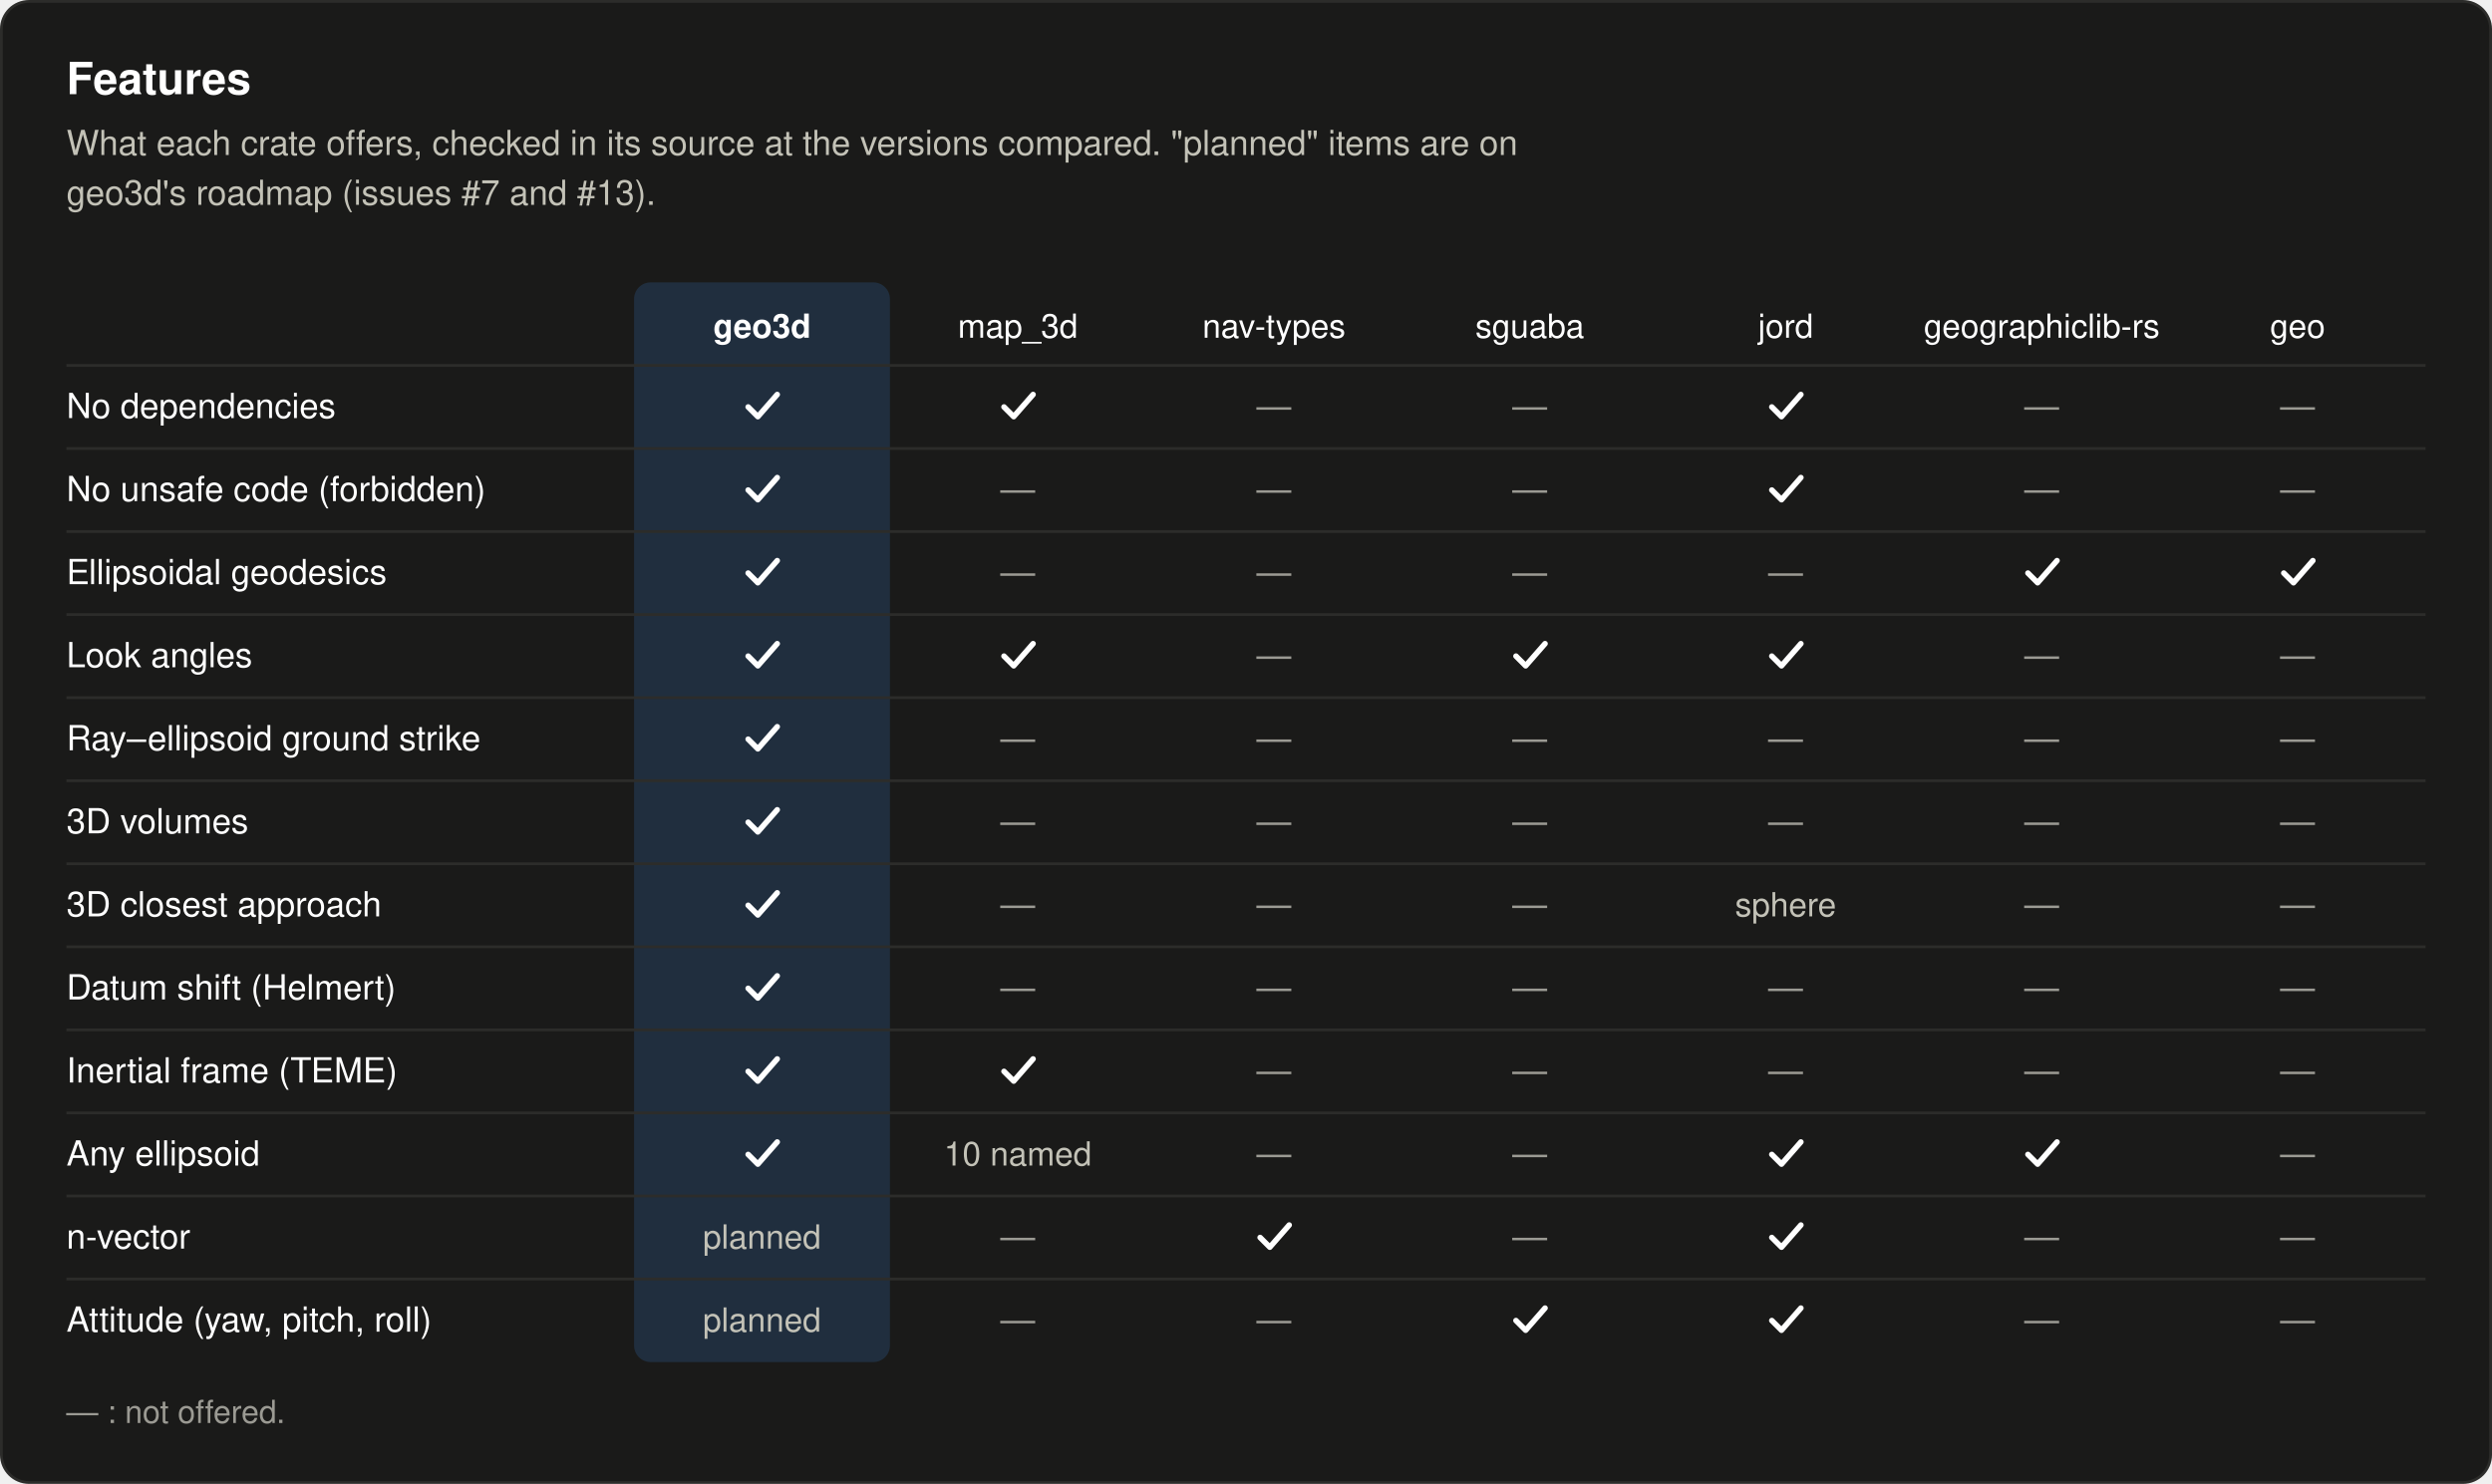
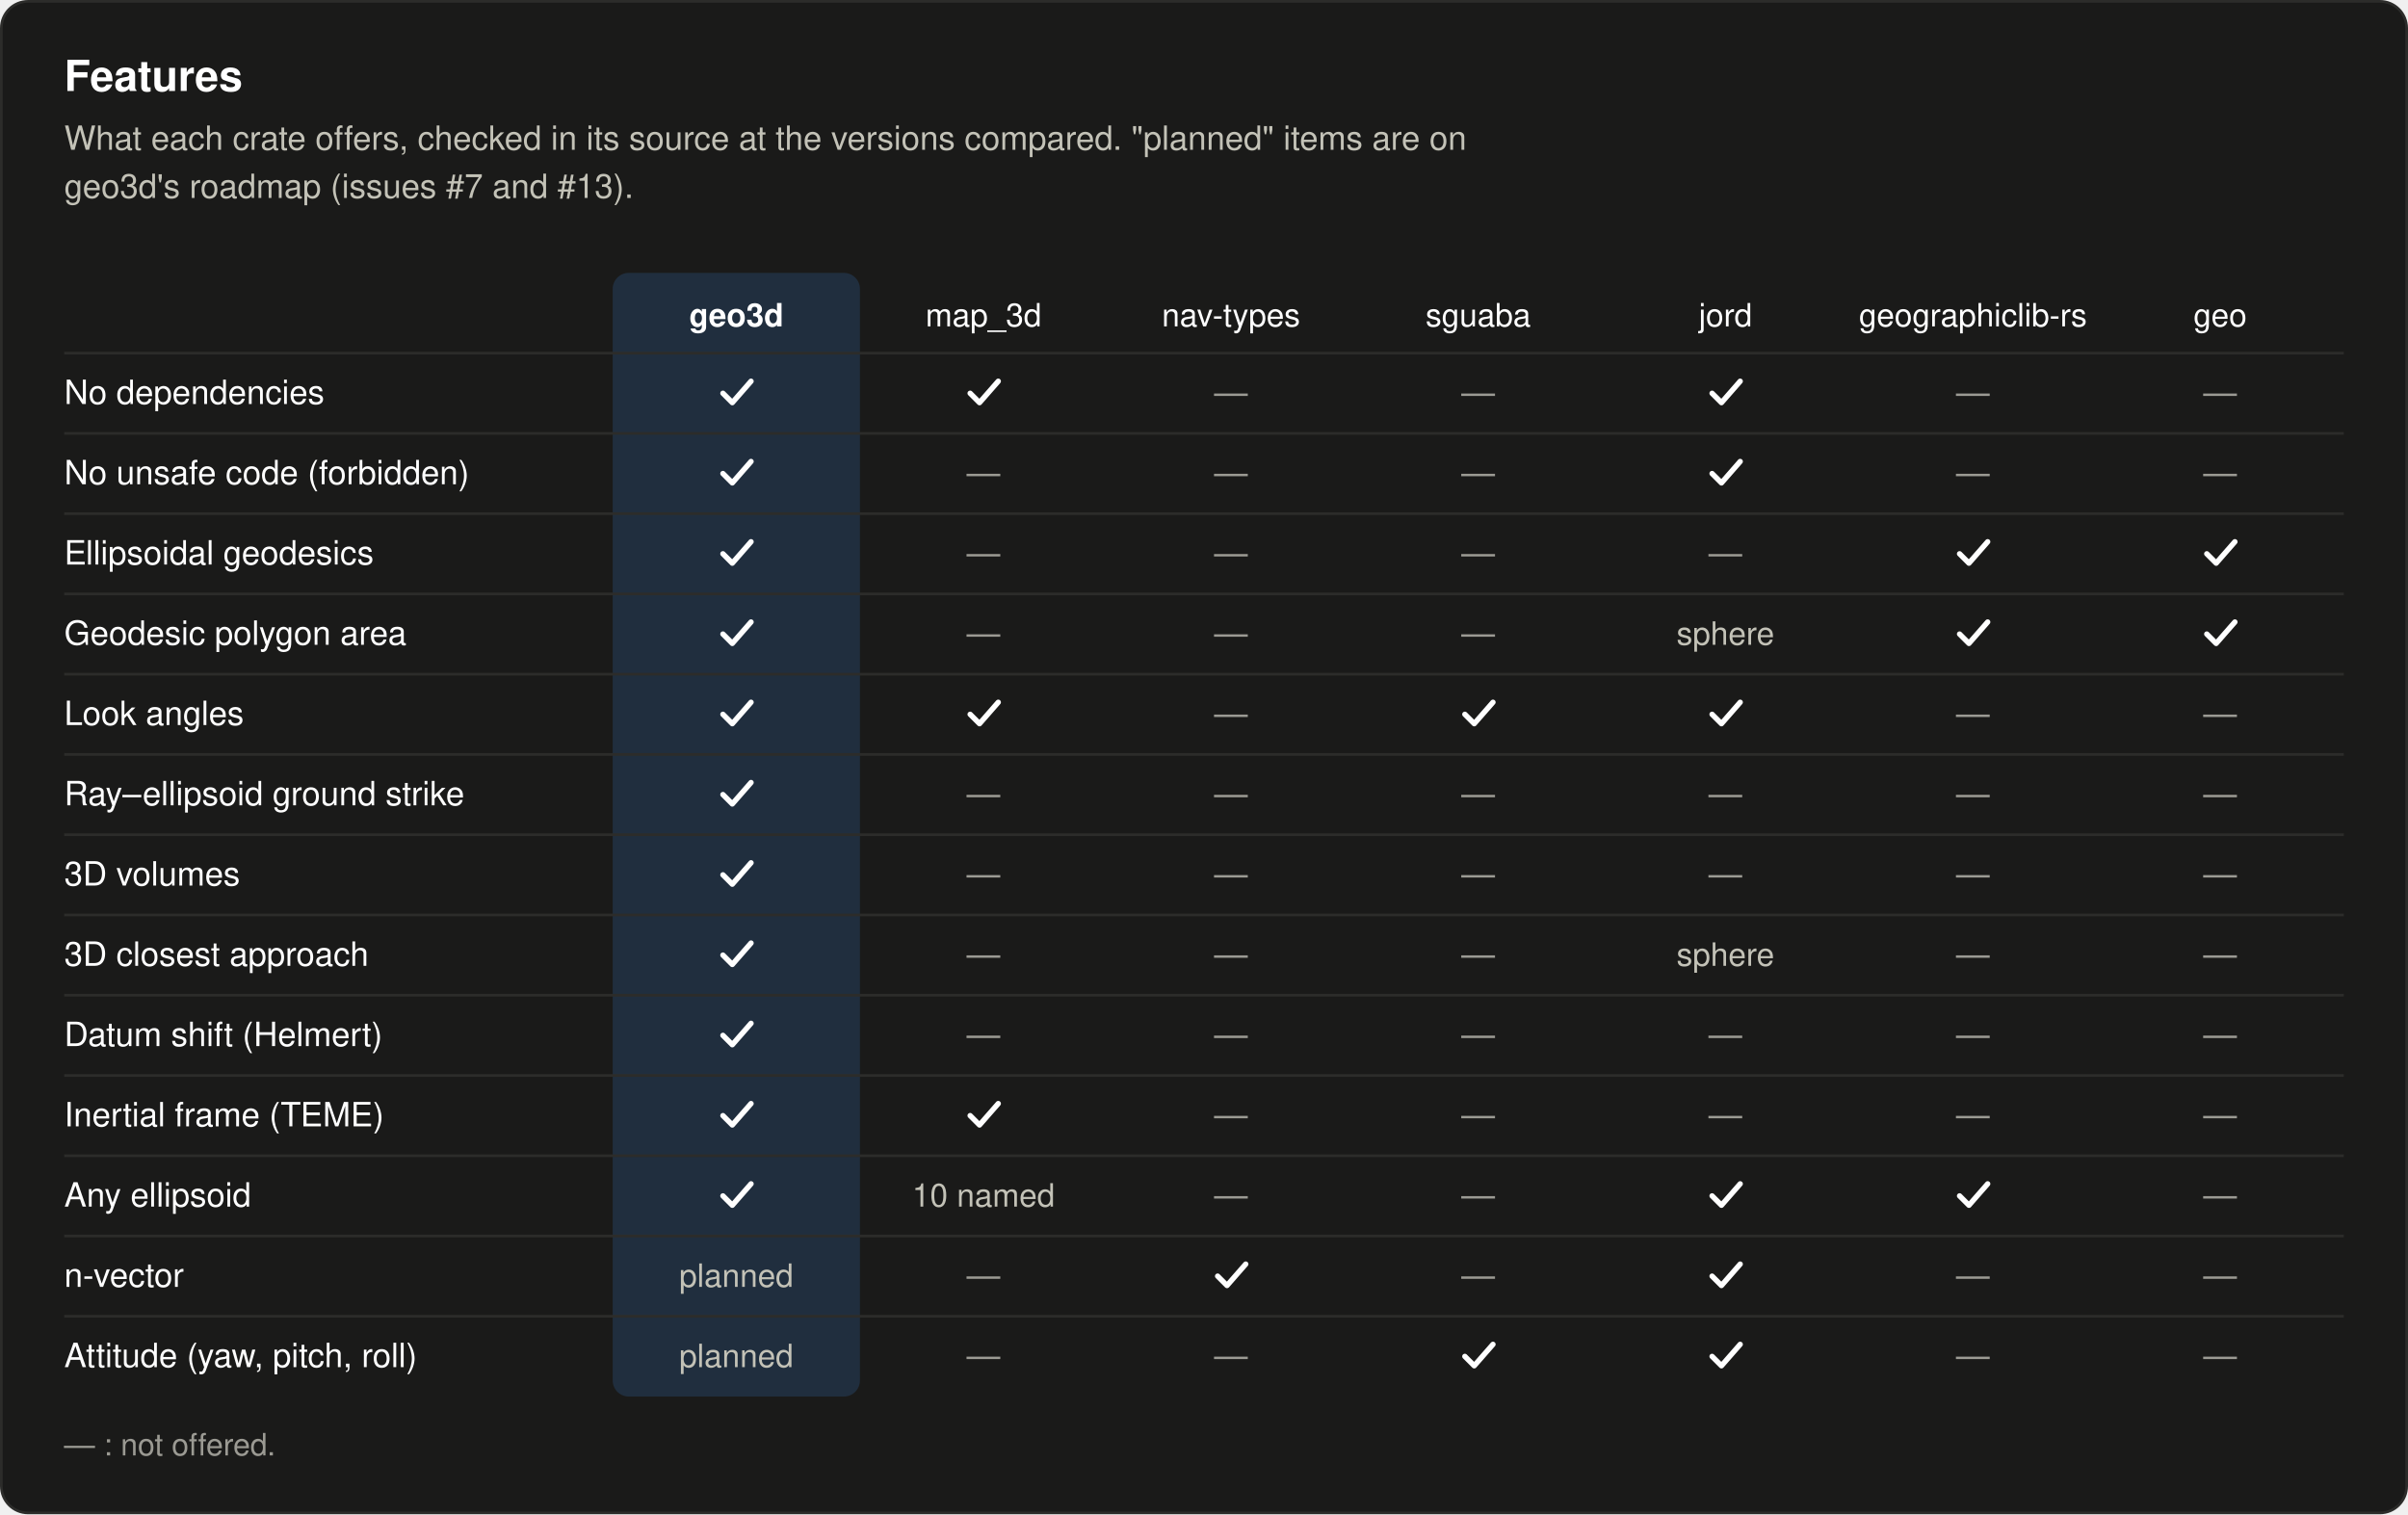
- <svg xmlns="http://www.w3.org/2000/svg" width="900" height="536" viewBox="0 0 900 536" font-family="system-ui, -apple-system, 'Segoe UI', Helvetica, Arial, sans-serif" role="img" aria-label="Feature matrix: geo3d is the only crate with ground strike, 3D volumes, closest approach and datum shifts">
-   <rect x="0.5" y="0.5" width="899" height="535" rx="10" fill="#1a1a19" stroke="#2c2c2a" />
+ <svg xmlns="http://www.w3.org/2000/svg" width="900" height="566" viewBox="0 0 900 566" font-family="system-ui, -apple-system, 'Segoe UI', Helvetica, Arial, sans-serif" role="img" aria-label="Feature matrix: geo3d is the only crate with ground strike, 3D volumes, closest approach and datum shifts">
+   <rect x="0.5" y="0.5" width="899" height="565" rx="10" fill="#1a1a19" stroke="#2c2c2a" />
  <text x="24.0" y="34.0" font-size="16" font-weight="600" fill="#ffffff" text-anchor="start">Features</text>
  <text x="24.0" y="56.0" font-size="12.5" font-weight="400" fill="#c3c2b7" text-anchor="start">What each crate offers, checked in its source at the versions compared. "planned" items are on</text>
  <text x="24.0" y="74.0" font-size="12.5" font-weight="400" fill="#c3c2b7" text-anchor="start">geo3d's roadmap (issues #7 and #13).</text>
-   <rect x="229.0" y="102.0" width="92.4" height="390.0" rx="6" fill="#202e3e" />
+   <rect x="229.0" y="102.0" width="92.4" height="420.0" rx="6" fill="#202e3e" />
  <text x="275.2" y="122.0" font-size="12" font-weight="600" fill="#ffffff" text-anchor="middle">geo3d</text>
  <text x="367.6" y="122.0" font-size="12" font-weight="500" fill="#ffffff" text-anchor="middle">map_3d</text>
  <text x="460.1" y="122.0" font-size="12" font-weight="500" fill="#ffffff" text-anchor="middle">nav-types</text>
  <text x="552.5" y="122.0" font-size="12" font-weight="500" fill="#ffffff" text-anchor="middle">sguaba</text>
  <text x="644.9" y="122.0" font-size="12" font-weight="500" fill="#ffffff" text-anchor="middle">jord</text>
  <text x="737.4" y="122.0" font-size="12" font-weight="500" fill="#ffffff" text-anchor="middle">geographiclib-rs</text>
  <text x="829.8" y="122.0" font-size="12" font-weight="500" fill="#ffffff" text-anchor="middle">geo</text>
  <line x1="24" y1="132.0" x2="876" y2="132.0" stroke="#2c2c2a" />
  <text x="24.0" y="151.0" font-size="12.5" font-weight="400" fill="#ffffff" text-anchor="start">No dependencies</text>
  <path d="M270.2,147.0 L273.7,150.5 L280.7,142.5" stroke="#ffffff" stroke-width="2" fill="none" stroke-linecap="round" stroke-linejoin="round" />
  <path d="M362.6,147.0 L366.1,150.5 L373.1,142.5" stroke="#ffffff" stroke-width="2" fill="none" stroke-linecap="round" stroke-linejoin="round" />
  <text x="460.1" y="151.0" font-size="12.5" font-weight="400" fill="#9b9a93" text-anchor="middle">—</text>
  <text x="552.5" y="151.0" font-size="12.5" font-weight="400" fill="#9b9a93" text-anchor="middle">—</text>
  <path d="M639.9,147.0 L643.4,150.5 L650.4,142.5" stroke="#ffffff" stroke-width="2" fill="none" stroke-linecap="round" stroke-linejoin="round" />
  <text x="737.4" y="151.0" font-size="12.5" font-weight="400" fill="#9b9a93" text-anchor="middle">—</text>
  <text x="829.8" y="151.0" font-size="12.5" font-weight="400" fill="#9b9a93" text-anchor="middle">—</text>
  <line x1="24" y1="162.0" x2="876" y2="162.0" stroke="#2c2c2a" />
  <text x="24.0" y="181.0" font-size="12.5" font-weight="400" fill="#ffffff" text-anchor="start">No unsafe code (forbidden)</text>
  <path d="M270.2,177.0 L273.7,180.5 L280.7,172.5" stroke="#ffffff" stroke-width="2" fill="none" stroke-linecap="round" stroke-linejoin="round" />
  <text x="367.6" y="181.0" font-size="12.5" font-weight="400" fill="#9b9a93" text-anchor="middle">—</text>
  <text x="460.1" y="181.0" font-size="12.5" font-weight="400" fill="#9b9a93" text-anchor="middle">—</text>
  <text x="552.5" y="181.0" font-size="12.5" font-weight="400" fill="#9b9a93" text-anchor="middle">—</text>
  <path d="M639.9,177.0 L643.4,180.5 L650.4,172.5" stroke="#ffffff" stroke-width="2" fill="none" stroke-linecap="round" stroke-linejoin="round" />
  <text x="737.4" y="181.0" font-size="12.5" font-weight="400" fill="#9b9a93" text-anchor="middle">—</text>
  <text x="829.8" y="181.0" font-size="12.5" font-weight="400" fill="#9b9a93" text-anchor="middle">—</text>
  <line x1="24" y1="192.0" x2="876" y2="192.0" stroke="#2c2c2a" />
  <text x="24.0" y="211.0" font-size="12.5" font-weight="400" fill="#ffffff" text-anchor="start">Ellipsoidal geodesics</text>
  <path d="M270.2,207.0 L273.7,210.5 L280.7,202.5" stroke="#ffffff" stroke-width="2" fill="none" stroke-linecap="round" stroke-linejoin="round" />
  <text x="367.6" y="211.0" font-size="12.5" font-weight="400" fill="#9b9a93" text-anchor="middle">—</text>
  <text x="460.1" y="211.0" font-size="12.5" font-weight="400" fill="#9b9a93" text-anchor="middle">—</text>
  <text x="552.5" y="211.0" font-size="12.5" font-weight="400" fill="#9b9a93" text-anchor="middle">—</text>
  <text x="644.9" y="211.0" font-size="12.5" font-weight="400" fill="#9b9a93" text-anchor="middle">—</text>
  <path d="M732.4,207.0 L735.9,210.5 L742.9,202.5" stroke="#ffffff" stroke-width="2" fill="none" stroke-linecap="round" stroke-linejoin="round" />
  <path d="M824.8,207.0 L828.3,210.5 L835.3,202.5" stroke="#ffffff" stroke-width="2" fill="none" stroke-linecap="round" stroke-linejoin="round" />
  <line x1="24" y1="222.0" x2="876" y2="222.0" stroke="#2c2c2a" />
-   <text x="24.0" y="241.0" font-size="12.5" font-weight="400" fill="#ffffff" text-anchor="start">Look angles</text>
+   <text x="24.0" y="241.0" font-size="12.5" font-weight="400" fill="#ffffff" text-anchor="start">Geodesic polygon area</text>
  <path d="M270.2,237.0 L273.7,240.5 L280.7,232.5" stroke="#ffffff" stroke-width="2" fill="none" stroke-linecap="round" stroke-linejoin="round" />
-   <path d="M362.6,237.0 L366.1,240.5 L373.1,232.5" stroke="#ffffff" stroke-width="2" fill="none" stroke-linecap="round" stroke-linejoin="round" />
+   <text x="367.6" y="241.0" font-size="12.5" font-weight="400" fill="#9b9a93" text-anchor="middle">—</text>
  <text x="460.1" y="241.0" font-size="12.5" font-weight="400" fill="#9b9a93" text-anchor="middle">—</text>
-   <path d="M547.5,237.0 L551.0,240.5 L558.0,232.5" stroke="#ffffff" stroke-width="2" fill="none" stroke-linecap="round" stroke-linejoin="round" />
-   <path d="M639.9,237.0 L643.4,240.5 L650.4,232.5" stroke="#ffffff" stroke-width="2" fill="none" stroke-linecap="round" stroke-linejoin="round" />
-   <text x="737.4" y="241.0" font-size="12.5" font-weight="400" fill="#9b9a93" text-anchor="middle">—</text>
-   <text x="829.8" y="241.0" font-size="12.5" font-weight="400" fill="#9b9a93" text-anchor="middle">—</text>
+   <text x="552.5" y="241.0" font-size="12.5" font-weight="400" fill="#9b9a93" text-anchor="middle">—</text>
+   <text x="644.9" y="241.0" font-size="12" font-weight="500" fill="#c3c2b7" text-anchor="middle">sphere</text>
+   <path d="M732.4,237.0 L735.9,240.5 L742.9,232.5" stroke="#ffffff" stroke-width="2" fill="none" stroke-linecap="round" stroke-linejoin="round" />
+   <path d="M824.8,237.0 L828.3,240.5 L835.3,232.5" stroke="#ffffff" stroke-width="2" fill="none" stroke-linecap="round" stroke-linejoin="round" />
  <line x1="24" y1="252.0" x2="876" y2="252.0" stroke="#2c2c2a" />
-   <text x="24.0" y="271.0" font-size="12.5" font-weight="400" fill="#ffffff" text-anchor="start">Ray–ellipsoid ground strike</text>
+   <text x="24.0" y="271.0" font-size="12.5" font-weight="400" fill="#ffffff" text-anchor="start">Look angles</text>
  <path d="M270.2,267.0 L273.7,270.5 L280.7,262.5" stroke="#ffffff" stroke-width="2" fill="none" stroke-linecap="round" stroke-linejoin="round" />
-   <text x="367.6" y="271.0" font-size="12.5" font-weight="400" fill="#9b9a93" text-anchor="middle">—</text>
+   <path d="M362.6,267.0 L366.1,270.5 L373.1,262.5" stroke="#ffffff" stroke-width="2" fill="none" stroke-linecap="round" stroke-linejoin="round" />
  <text x="460.1" y="271.0" font-size="12.5" font-weight="400" fill="#9b9a93" text-anchor="middle">—</text>
-   <text x="552.5" y="271.0" font-size="12.5" font-weight="400" fill="#9b9a93" text-anchor="middle">—</text>
-   <text x="644.9" y="271.0" font-size="12.5" font-weight="400" fill="#9b9a93" text-anchor="middle">—</text>
+   <path d="M547.5,267.0 L551.0,270.5 L558.0,262.5" stroke="#ffffff" stroke-width="2" fill="none" stroke-linecap="round" stroke-linejoin="round" />
+   <path d="M639.9,267.0 L643.4,270.5 L650.4,262.5" stroke="#ffffff" stroke-width="2" fill="none" stroke-linecap="round" stroke-linejoin="round" />
  <text x="737.4" y="271.0" font-size="12.5" font-weight="400" fill="#9b9a93" text-anchor="middle">—</text>
  <text x="829.8" y="271.0" font-size="12.5" font-weight="400" fill="#9b9a93" text-anchor="middle">—</text>
  <line x1="24" y1="282.0" x2="876" y2="282.0" stroke="#2c2c2a" />
-   <text x="24.0" y="301.0" font-size="12.5" font-weight="400" fill="#ffffff" text-anchor="start">3D volumes</text>
+   <text x="24.0" y="301.0" font-size="12.5" font-weight="400" fill="#ffffff" text-anchor="start">Ray–ellipsoid ground strike</text>
  <path d="M270.2,297.0 L273.7,300.5 L280.7,292.5" stroke="#ffffff" stroke-width="2" fill="none" stroke-linecap="round" stroke-linejoin="round" />
  <text x="367.6" y="301.0" font-size="12.5" font-weight="400" fill="#9b9a93" text-anchor="middle">—</text>
  <text x="460.1" y="301.0" font-size="12.5" font-weight="400" fill="#9b9a93" text-anchor="middle">—</text>
  <text x="552.5" y="301.0" font-size="12.5" font-weight="400" fill="#9b9a93" text-anchor="middle">—</text>
  <text x="644.9" y="301.0" font-size="12.5" font-weight="400" fill="#9b9a93" text-anchor="middle">—</text>
  <text x="737.4" y="301.0" font-size="12.5" font-weight="400" fill="#9b9a93" text-anchor="middle">—</text>
  <text x="829.8" y="301.0" font-size="12.5" font-weight="400" fill="#9b9a93" text-anchor="middle">—</text>
  <line x1="24" y1="312.0" x2="876" y2="312.0" stroke="#2c2c2a" />
-   <text x="24.0" y="331.0" font-size="12.5" font-weight="400" fill="#ffffff" text-anchor="start">3D closest approach</text>
+   <text x="24.0" y="331.0" font-size="12.5" font-weight="400" fill="#ffffff" text-anchor="start">3D volumes</text>
  <path d="M270.2,327.0 L273.7,330.5 L280.7,322.5" stroke="#ffffff" stroke-width="2" fill="none" stroke-linecap="round" stroke-linejoin="round" />
  <text x="367.6" y="331.0" font-size="12.5" font-weight="400" fill="#9b9a93" text-anchor="middle">—</text>
  <text x="460.1" y="331.0" font-size="12.5" font-weight="400" fill="#9b9a93" text-anchor="middle">—</text>
  <text x="552.5" y="331.0" font-size="12.5" font-weight="400" fill="#9b9a93" text-anchor="middle">—</text>
-   <text x="644.9" y="331.0" font-size="12" font-weight="500" fill="#c3c2b7" text-anchor="middle">sphere</text>
+   <text x="644.9" y="331.0" font-size="12.5" font-weight="400" fill="#9b9a93" text-anchor="middle">—</text>
  <text x="737.4" y="331.0" font-size="12.5" font-weight="400" fill="#9b9a93" text-anchor="middle">—</text>
  <text x="829.8" y="331.0" font-size="12.5" font-weight="400" fill="#9b9a93" text-anchor="middle">—</text>
  <line x1="24" y1="342.0" x2="876" y2="342.0" stroke="#2c2c2a" />
-   <text x="24.0" y="361.0" font-size="12.5" font-weight="400" fill="#ffffff" text-anchor="start">Datum shift (Helmert)</text>
+   <text x="24.0" y="361.0" font-size="12.5" font-weight="400" fill="#ffffff" text-anchor="start">3D closest approach</text>
  <path d="M270.2,357.0 L273.7,360.5 L280.7,352.5" stroke="#ffffff" stroke-width="2" fill="none" stroke-linecap="round" stroke-linejoin="round" />
  <text x="367.6" y="361.0" font-size="12.5" font-weight="400" fill="#9b9a93" text-anchor="middle">—</text>
  <text x="460.1" y="361.0" font-size="12.5" font-weight="400" fill="#9b9a93" text-anchor="middle">—</text>
  <text x="552.5" y="361.0" font-size="12.5" font-weight="400" fill="#9b9a93" text-anchor="middle">—</text>
-   <text x="644.9" y="361.0" font-size="12.5" font-weight="400" fill="#9b9a93" text-anchor="middle">—</text>
+   <text x="644.9" y="361.0" font-size="12" font-weight="500" fill="#c3c2b7" text-anchor="middle">sphere</text>
  <text x="737.4" y="361.0" font-size="12.5" font-weight="400" fill="#9b9a93" text-anchor="middle">—</text>
  <text x="829.8" y="361.0" font-size="12.5" font-weight="400" fill="#9b9a93" text-anchor="middle">—</text>
  <line x1="24" y1="372.0" x2="876" y2="372.0" stroke="#2c2c2a" />
-   <text x="24.0" y="391.0" font-size="12.5" font-weight="400" fill="#ffffff" text-anchor="start">Inertial frame (TEME)</text>
+   <text x="24.0" y="391.0" font-size="12.5" font-weight="400" fill="#ffffff" text-anchor="start">Datum shift (Helmert)</text>
  <path d="M270.2,387.0 L273.7,390.5 L280.7,382.5" stroke="#ffffff" stroke-width="2" fill="none" stroke-linecap="round" stroke-linejoin="round" />
-   <path d="M362.6,387.0 L366.1,390.5 L373.1,382.5" stroke="#ffffff" stroke-width="2" fill="none" stroke-linecap="round" stroke-linejoin="round" />
+   <text x="367.6" y="391.0" font-size="12.5" font-weight="400" fill="#9b9a93" text-anchor="middle">—</text>
  <text x="460.1" y="391.0" font-size="12.5" font-weight="400" fill="#9b9a93" text-anchor="middle">—</text>
  <text x="552.5" y="391.0" font-size="12.5" font-weight="400" fill="#9b9a93" text-anchor="middle">—</text>
  <text x="644.9" y="391.0" font-size="12.5" font-weight="400" fill="#9b9a93" text-anchor="middle">—</text>
  <text x="737.4" y="391.0" font-size="12.5" font-weight="400" fill="#9b9a93" text-anchor="middle">—</text>
  <text x="829.8" y="391.0" font-size="12.5" font-weight="400" fill="#9b9a93" text-anchor="middle">—</text>
  <line x1="24" y1="402.0" x2="876" y2="402.0" stroke="#2c2c2a" />
-   <text x="24.0" y="421.0" font-size="12.5" font-weight="400" fill="#ffffff" text-anchor="start">Any ellipsoid</text>
+   <text x="24.0" y="421.0" font-size="12.5" font-weight="400" fill="#ffffff" text-anchor="start">Inertial frame (TEME)</text>
  <path d="M270.2,417.0 L273.7,420.5 L280.7,412.5" stroke="#ffffff" stroke-width="2" fill="none" stroke-linecap="round" stroke-linejoin="round" />
-   <text x="367.6" y="421.0" font-size="12" font-weight="500" fill="#c3c2b7" text-anchor="middle">10 named</text>
+   <path d="M362.6,417.0 L366.1,420.5 L373.1,412.5" stroke="#ffffff" stroke-width="2" fill="none" stroke-linecap="round" stroke-linejoin="round" />
  <text x="460.1" y="421.0" font-size="12.5" font-weight="400" fill="#9b9a93" text-anchor="middle">—</text>
  <text x="552.5" y="421.0" font-size="12.5" font-weight="400" fill="#9b9a93" text-anchor="middle">—</text>
-   <path d="M639.9,417.0 L643.4,420.5 L650.4,412.5" stroke="#ffffff" stroke-width="2" fill="none" stroke-linecap="round" stroke-linejoin="round" />
-   <path d="M732.4,417.0 L735.9,420.5 L742.9,412.5" stroke="#ffffff" stroke-width="2" fill="none" stroke-linecap="round" stroke-linejoin="round" />
+   <text x="644.9" y="421.0" font-size="12.5" font-weight="400" fill="#9b9a93" text-anchor="middle">—</text>
+   <text x="737.4" y="421.0" font-size="12.5" font-weight="400" fill="#9b9a93" text-anchor="middle">—</text>
  <text x="829.8" y="421.0" font-size="12.5" font-weight="400" fill="#9b9a93" text-anchor="middle">—</text>
  <line x1="24" y1="432.0" x2="876" y2="432.0" stroke="#2c2c2a" />
-   <text x="24.0" y="451.0" font-size="12.5" font-weight="400" fill="#ffffff" text-anchor="start">n-vector</text>
-   <text x="275.2" y="451.0" font-size="12" font-weight="500" fill="#c3c2b7" text-anchor="middle">planned</text>
-   <text x="367.6" y="451.0" font-size="12.5" font-weight="400" fill="#9b9a93" text-anchor="middle">—</text>
-   <path d="M455.1,447.0 L458.6,450.5 L465.6,442.5" stroke="#ffffff" stroke-width="2" fill="none" stroke-linecap="round" stroke-linejoin="round" />
+   <text x="24.0" y="451.0" font-size="12.5" font-weight="400" fill="#ffffff" text-anchor="start">Any ellipsoid</text>
+   <path d="M270.2,447.0 L273.7,450.5 L280.7,442.5" stroke="#ffffff" stroke-width="2" fill="none" stroke-linecap="round" stroke-linejoin="round" />
+   <text x="367.6" y="451.0" font-size="12" font-weight="500" fill="#c3c2b7" text-anchor="middle">10 named</text>
+   <text x="460.1" y="451.0" font-size="12.5" font-weight="400" fill="#9b9a93" text-anchor="middle">—</text>
  <text x="552.5" y="451.0" font-size="12.5" font-weight="400" fill="#9b9a93" text-anchor="middle">—</text>
  <path d="M639.9,447.0 L643.4,450.5 L650.4,442.5" stroke="#ffffff" stroke-width="2" fill="none" stroke-linecap="round" stroke-linejoin="round" />
-   <text x="737.4" y="451.0" font-size="12.5" font-weight="400" fill="#9b9a93" text-anchor="middle">—</text>
+   <path d="M732.4,447.0 L735.9,450.5 L742.9,442.5" stroke="#ffffff" stroke-width="2" fill="none" stroke-linecap="round" stroke-linejoin="round" />
  <text x="829.8" y="451.0" font-size="12.5" font-weight="400" fill="#9b9a93" text-anchor="middle">—</text>
  <line x1="24" y1="462.0" x2="876" y2="462.0" stroke="#2c2c2a" />
-   <text x="24.0" y="481.0" font-size="12.5" font-weight="400" fill="#ffffff" text-anchor="start">Attitude (yaw, pitch, roll)</text>
+   <text x="24.0" y="481.0" font-size="12.5" font-weight="400" fill="#ffffff" text-anchor="start">n-vector</text>
  <text x="275.2" y="481.0" font-size="12" font-weight="500" fill="#c3c2b7" text-anchor="middle">planned</text>
  <text x="367.6" y="481.0" font-size="12.5" font-weight="400" fill="#9b9a93" text-anchor="middle">—</text>
-   <text x="460.1" y="481.0" font-size="12.5" font-weight="400" fill="#9b9a93" text-anchor="middle">—</text>
-   <path d="M547.5,477.0 L551.0,480.5 L558.0,472.5" stroke="#ffffff" stroke-width="2" fill="none" stroke-linecap="round" stroke-linejoin="round" />
+   <path d="M455.1,477.0 L458.6,480.5 L465.6,472.5" stroke="#ffffff" stroke-width="2" fill="none" stroke-linecap="round" stroke-linejoin="round" />
+   <text x="552.5" y="481.0" font-size="12.5" font-weight="400" fill="#9b9a93" text-anchor="middle">—</text>
  <path d="M639.9,477.0 L643.4,480.5 L650.4,472.5" stroke="#ffffff" stroke-width="2" fill="none" stroke-linecap="round" stroke-linejoin="round" />
  <text x="737.4" y="481.0" font-size="12.5" font-weight="400" fill="#9b9a93" text-anchor="middle">—</text>
  <text x="829.8" y="481.0" font-size="12.5" font-weight="400" fill="#9b9a93" text-anchor="middle">—</text>
-   <text x="24.0" y="514.0" font-size="11.5" font-weight="400" fill="#9b9a93" text-anchor="start">— : not offered.</text>
+   <line x1="24" y1="492.0" x2="876" y2="492.0" stroke="#2c2c2a" />
+   <text x="24.0" y="511.0" font-size="12.5" font-weight="400" fill="#ffffff" text-anchor="start">Attitude (yaw, pitch, roll)</text>
+   <text x="275.2" y="511.0" font-size="12" font-weight="500" fill="#c3c2b7" text-anchor="middle">planned</text>
+   <text x="367.6" y="511.0" font-size="12.5" font-weight="400" fill="#9b9a93" text-anchor="middle">—</text>
+   <text x="460.1" y="511.0" font-size="12.5" font-weight="400" fill="#9b9a93" text-anchor="middle">—</text>
+   <path d="M547.5,507.0 L551.0,510.5 L558.0,502.5" stroke="#ffffff" stroke-width="2" fill="none" stroke-linecap="round" stroke-linejoin="round" />
+   <path d="M639.9,507.0 L643.4,510.5 L650.4,502.5" stroke="#ffffff" stroke-width="2" fill="none" stroke-linecap="round" stroke-linejoin="round" />
+   <text x="737.4" y="511.0" font-size="12.5" font-weight="400" fill="#9b9a93" text-anchor="middle">—</text>
+   <text x="829.8" y="511.0" font-size="12.5" font-weight="400" fill="#9b9a93" text-anchor="middle">—</text>
+   <text x="24.0" y="544.0" font-size="11.5" font-weight="400" fill="#9b9a93" text-anchor="start">— : not offered.</text>
</svg>
